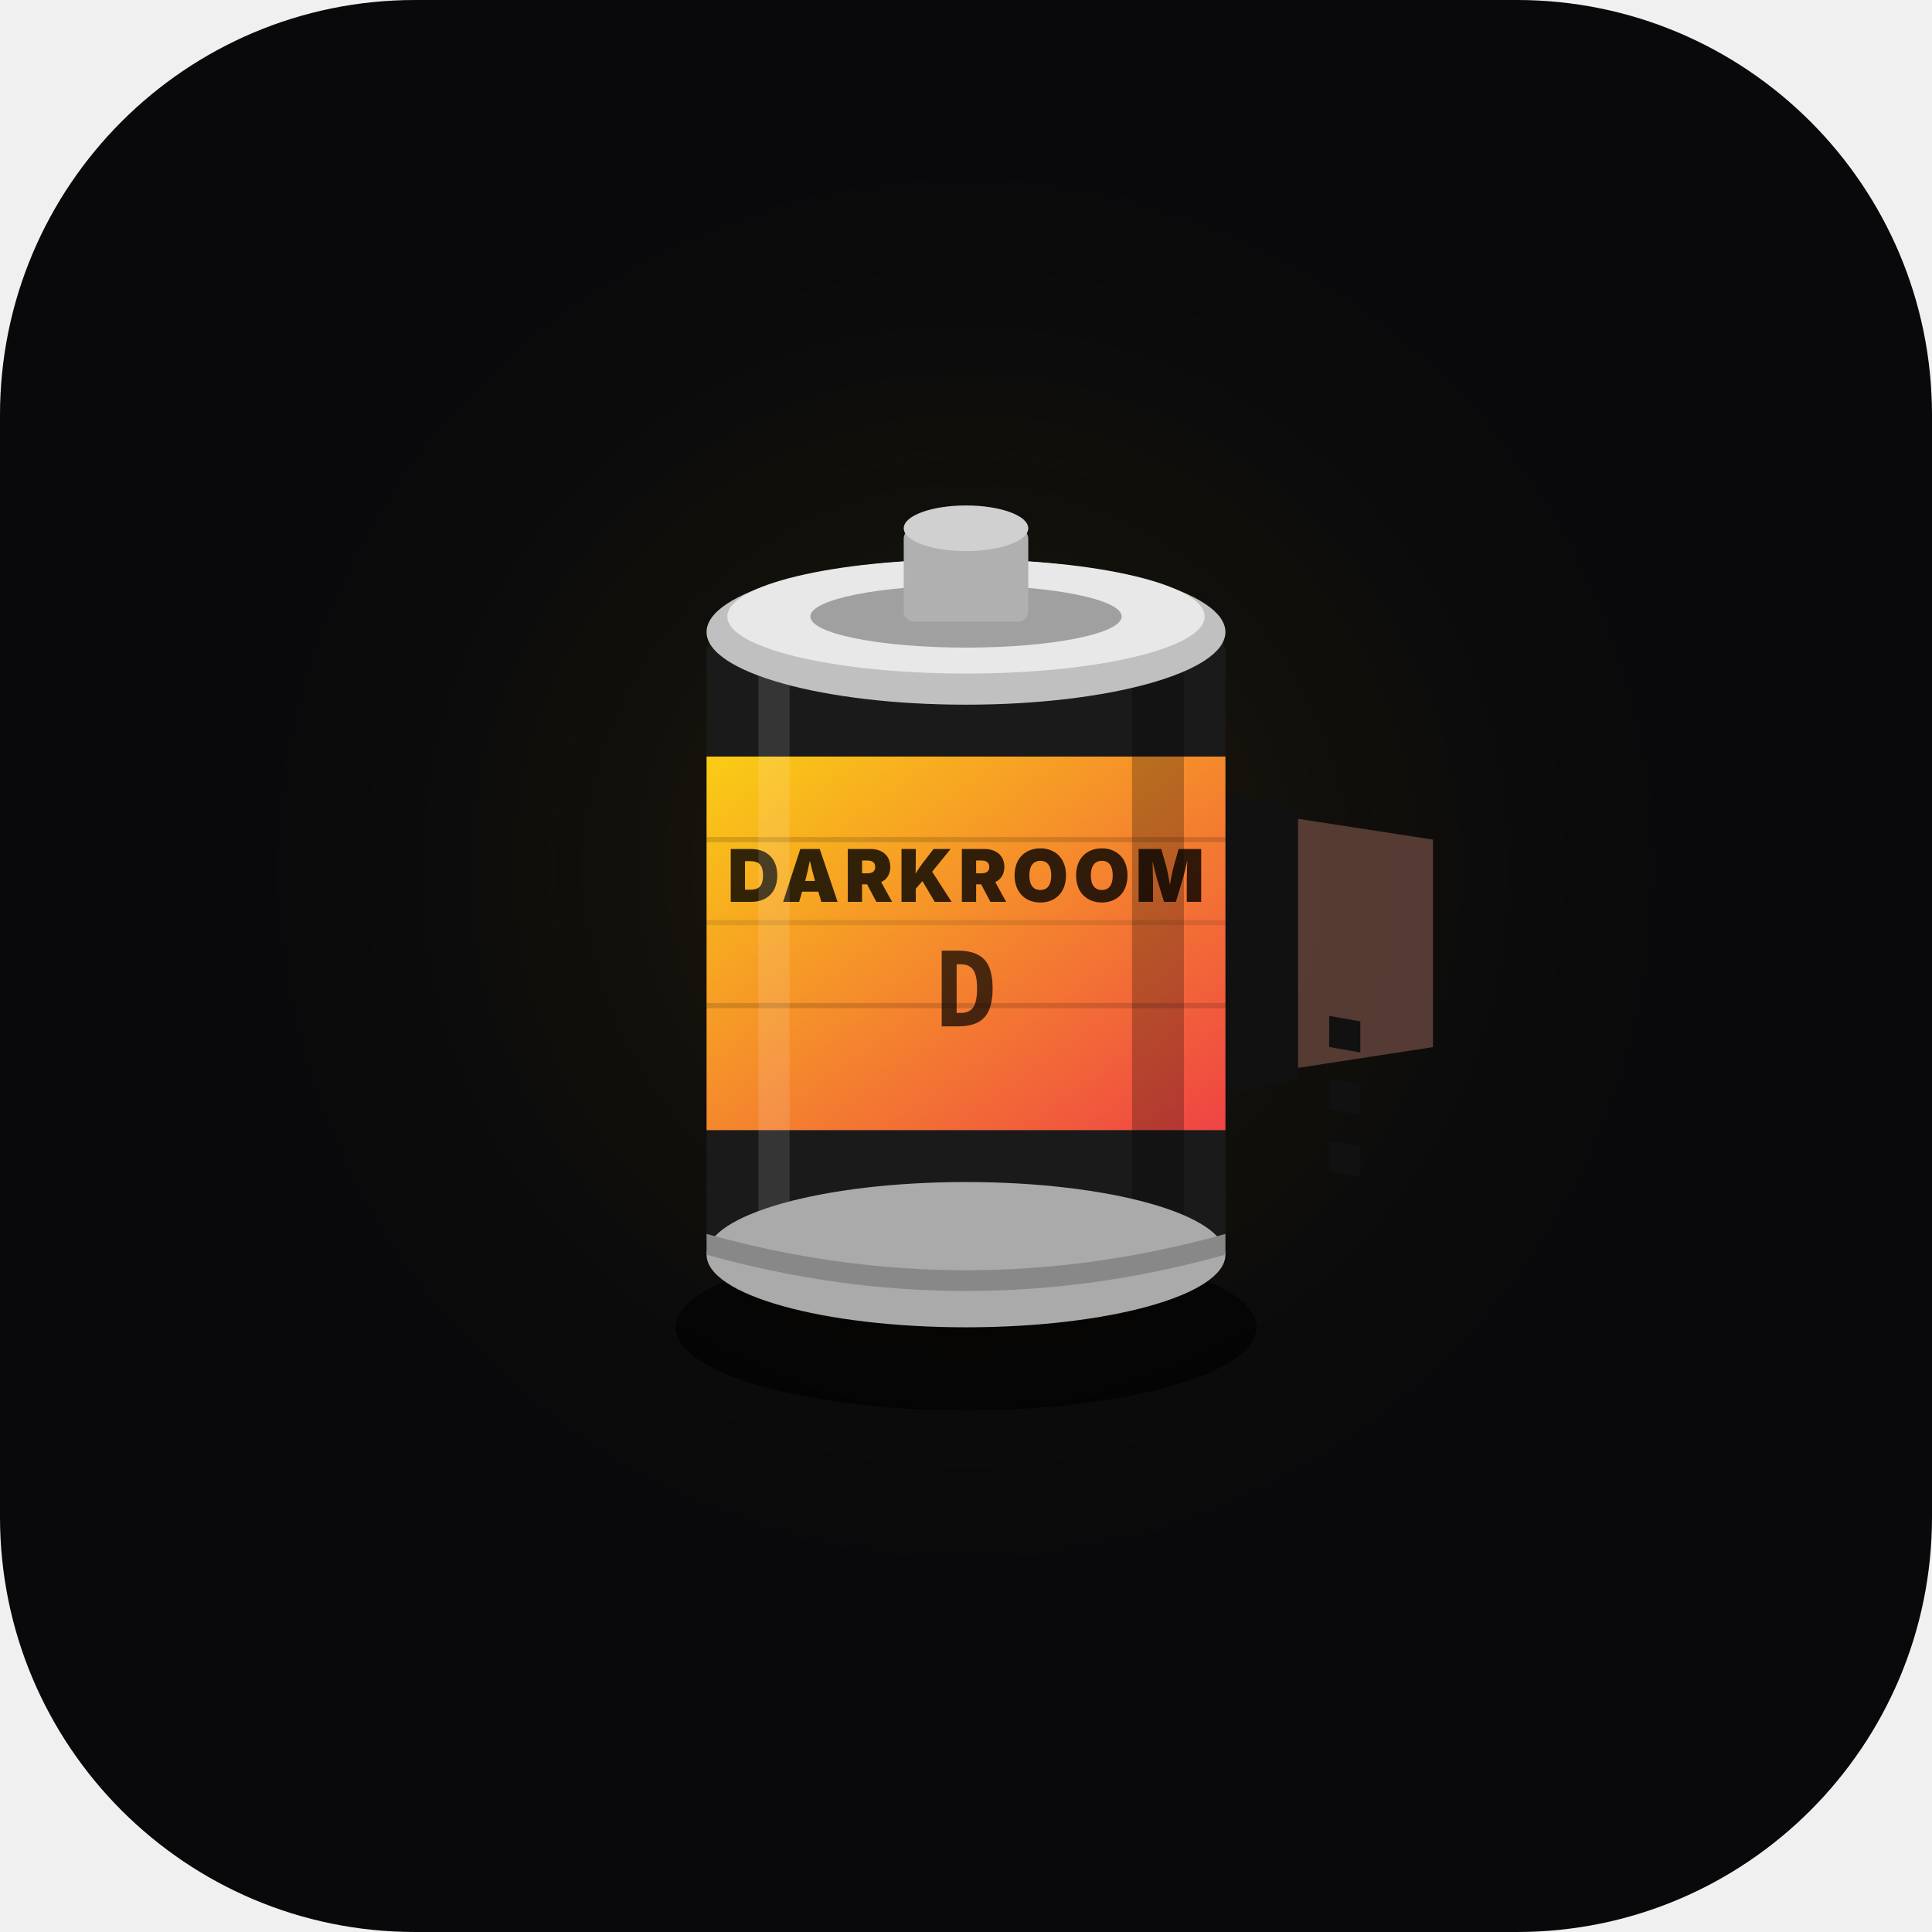
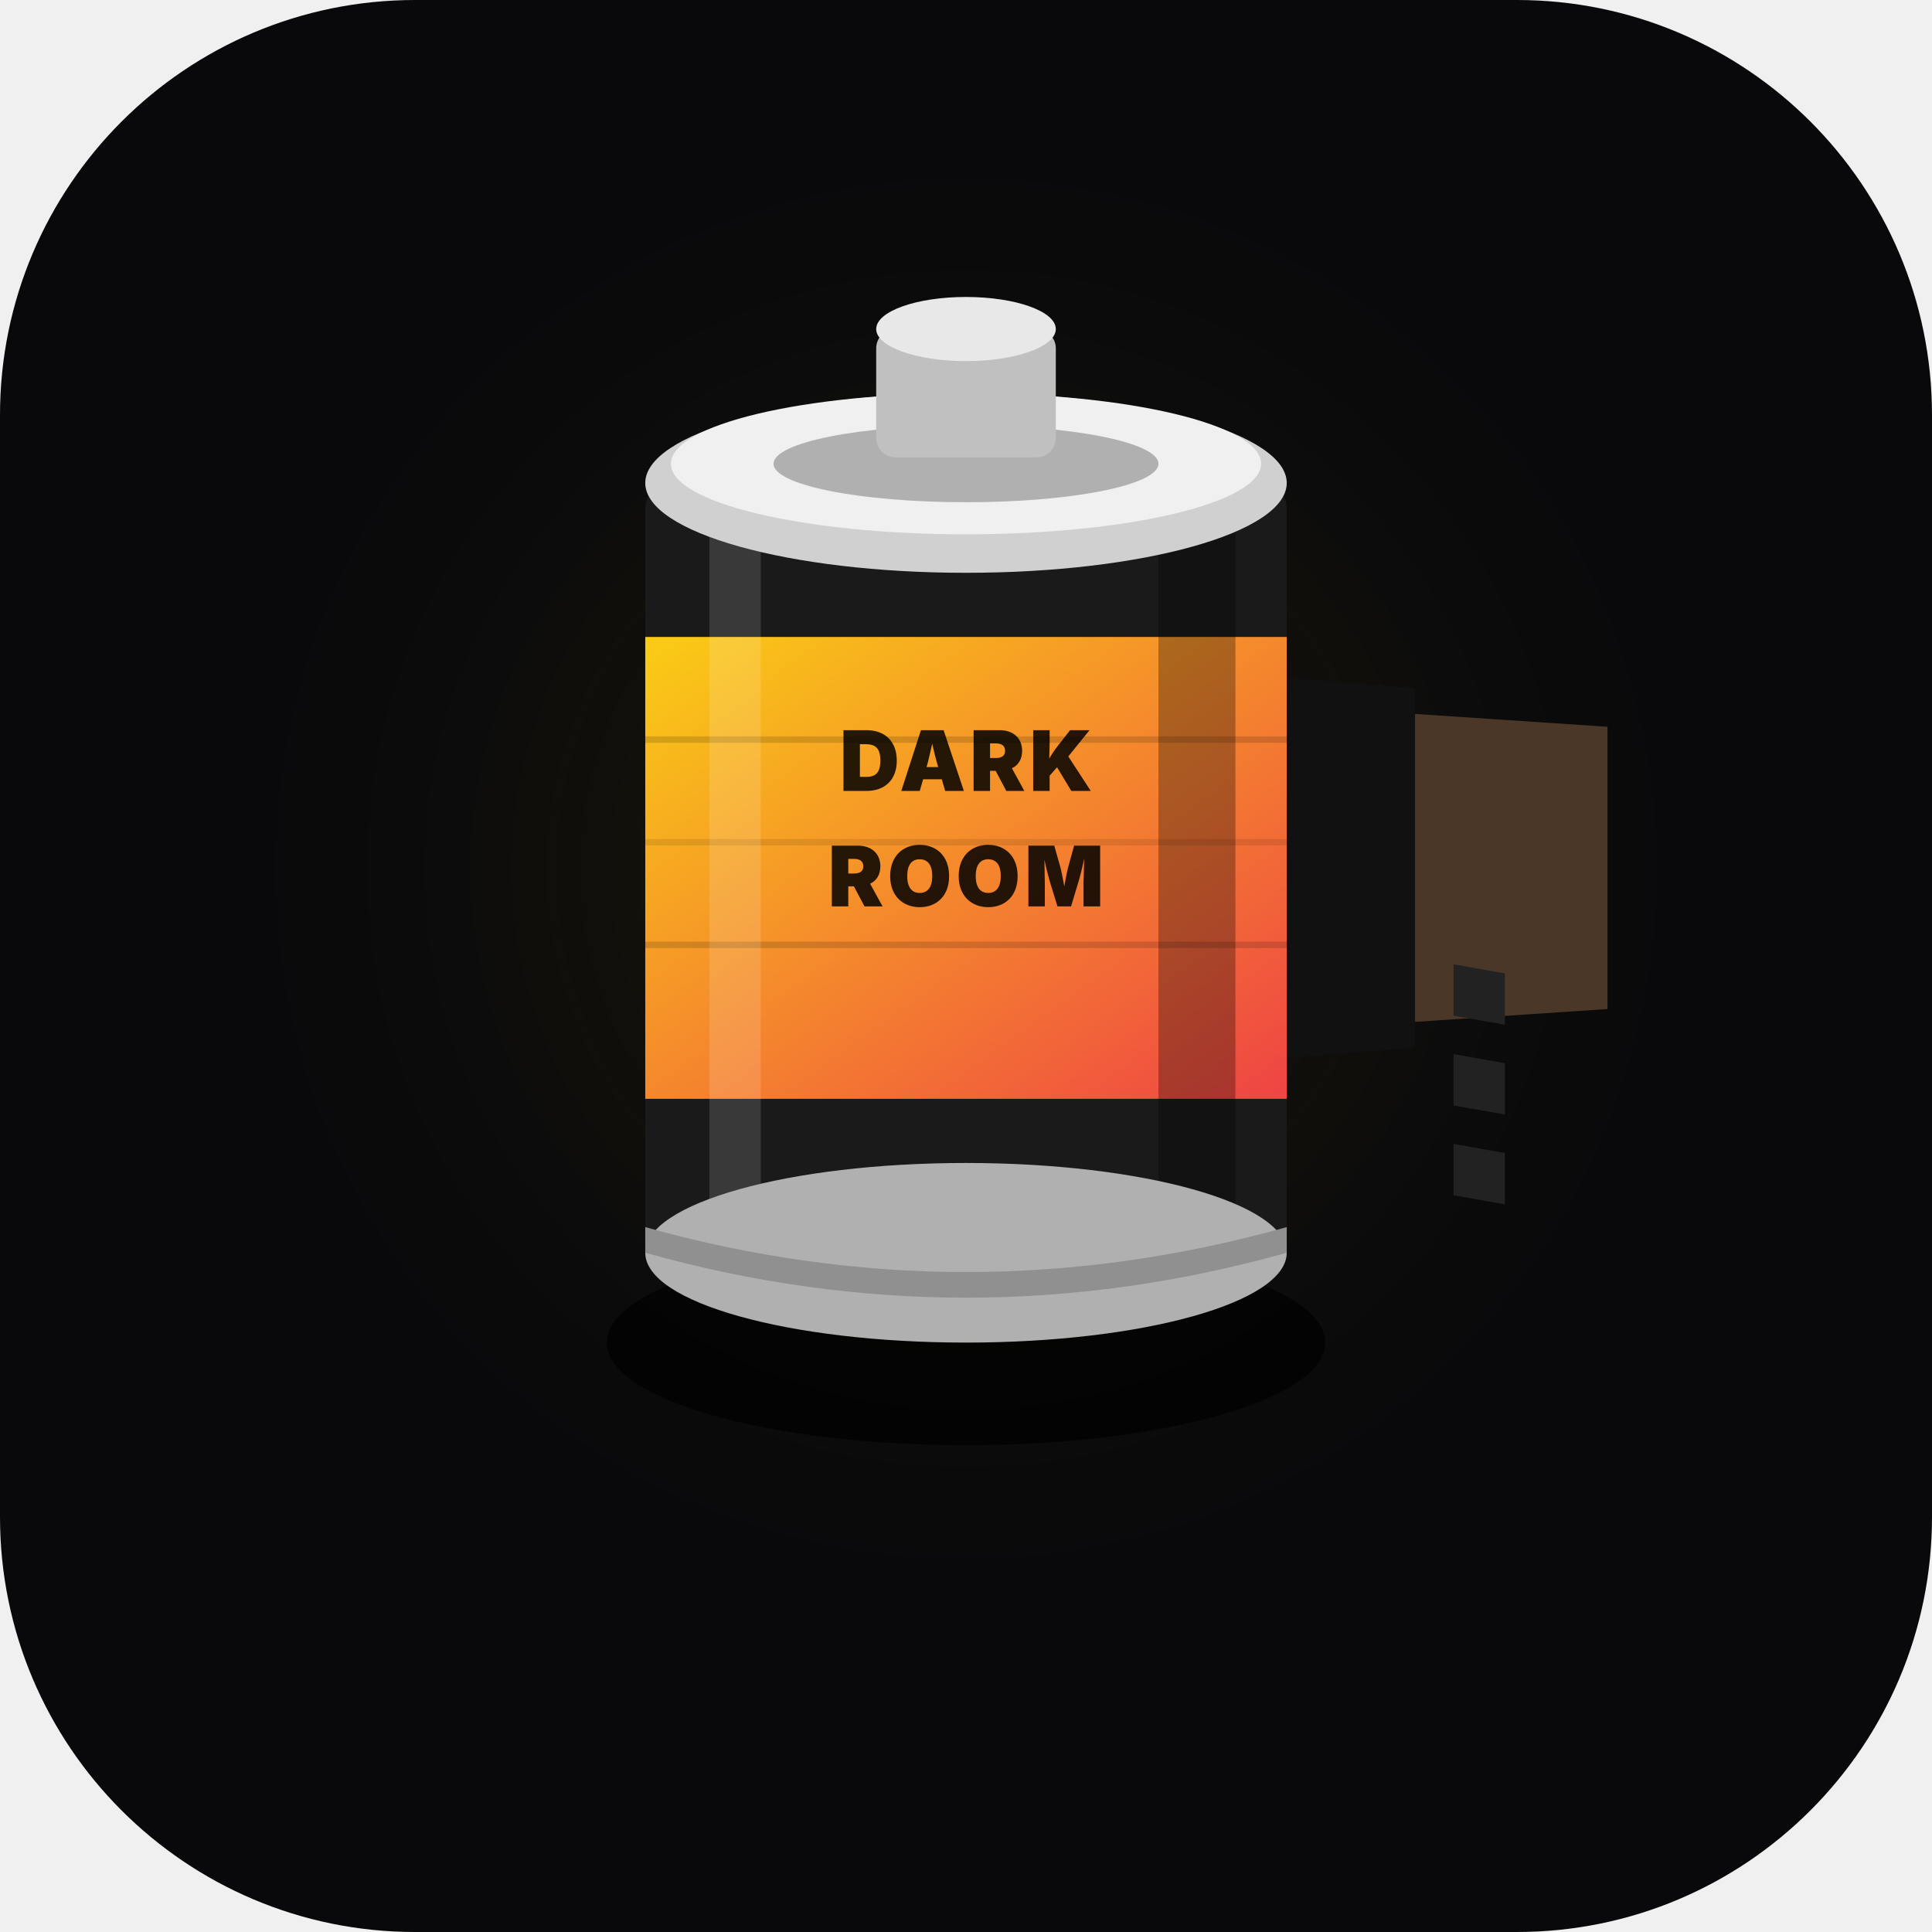
<svg xmlns="http://www.w3.org/2000/svg" viewBox="0 0 1024 1024" fill="none">
  <rect width="1024" height="1024" rx="220" fill="#09090b" />
  <radialGradient id="bg-glow" cx="50%" cy="45%" r="40%">
    <stop offset="0%" stop-color="#facc15" stop-opacity="0.12" />
    <stop offset="100%" stop-color="#09090b" stop-opacity="0" />
  </radialGradient>
  <rect width="1024" height="1024" rx="220" fill="url(#bg-glow)" />
-   <g transform="translate(512,500) scale(5.5) translate(-50,-50)">
-     <ellipse cx="50" cy="87" rx="28" ry="8" fill="rgba(0,0,0,0.6)" />
+   <g transform="translate(512,460) scale(6.8) translate(-50,-50)">
+     <ellipse cx="50" cy="87" rx="28" ry="8" fill="rgba(0,0,0,0.7)" />
    <rect x="25" y="20" width="50" height="60" rx="2" fill="#1a1a1a" />
-     <path d="M73 35 L82 37 L82 63 L73 65 Z" fill="#111" />
-     <path d="M82 38 L95 40 L95 60 L82 62 Z" fill="#5d4037" opacity="0.9" />
-     <rect x="85" y="42" width="3" height="3" fill="#111" transform="skewY(10)" />
-     <rect x="85" y="48" width="3" height="3" fill="#111" transform="skewY(10)" />
-     <rect x="85" y="54" width="3" height="3" fill="#111" transform="skewY(10)" />
+     <path d="M73 35 L85 36 L85 64 L73 65 Z" fill="#111" />
+     <path d="M85 38 L100 39 L100 61 L85 62 Z" fill="#4a3728" opacity="1" />
+     <rect x="88" y="42" width="4" height="4" fill="#222" transform="skewY(10)" />
+     <rect x="88" y="49" width="4" height="4" fill="#222" transform="skewY(10)" />
+     <rect x="88" y="56" width="4" height="4" fill="#222" transform="skewY(10)" />
    <rect x="25" y="32" width="50" height="36" fill="url(#label-grad)" />
    <line x1="25" y1="40" x2="75" y2="40" stroke="rgba(0,0,0,0.15)" stroke-width="0.5" />
    <line x1="25" y1="48" x2="75" y2="48" stroke="rgba(0,0,0,0.1)" stroke-width="0.5" />
    <line x1="25" y1="56" x2="75" y2="56" stroke="rgba(0,0,0,0.15)" stroke-width="0.5" />
-     <text x="50" y="46" font-family="system-ui, -apple-system, 'Helvetica Neue', sans-serif" font-size="7" font-weight="900" fill="#000" text-anchor="middle" letter-spacing="0.5" opacity="0.8">
-       DARKROOM
+     <text x="50" y="44" font-family="system-ui, -apple-system, 'Helvetica Neue', sans-serif" font-size="6.5" font-weight="900" fill="#000" text-anchor="middle" letter-spacing="0.3" opacity="0.85">
+       DARK
    </text>
-     <text x="50" y="58" font-family="'SF Mono', 'Menlo', monospace" font-size="10" font-weight="900" fill="#000" text-anchor="middle" letter-spacing="1" opacity="0.7">
-       D
+     <text x="50" y="53" font-family="system-ui, -apple-system, 'Helvetica Neue', sans-serif" font-size="6.5" font-weight="900" fill="#000" text-anchor="middle" letter-spacing="0.3" opacity="0.85">
+       ROOM
    </text>
-     <rect x="30" y="20" width="3" height="60" fill="white" opacity="0.12" />
-     <rect x="66" y="20" width="5" height="60" fill="black" opacity="0.25" />
-     <ellipse cx="50" cy="20" rx="25" ry="7" fill="#c0c0c0" />
-     <ellipse cx="50" cy="18.5" rx="23" ry="5.5" fill="#e8e8e8" />
-     <ellipse cx="50" cy="18.5" rx="15" ry="3" fill="#a0a0a0" />
-     <rect x="44" y="10" width="12" height="9" rx="1" fill="#b0b0b0" />
-     <ellipse cx="50" cy="10" rx="6" ry="2.2" fill="#d0d0d0" />
-     <ellipse cx="50" cy="80" rx="25" ry="7" fill="#aaa" />
-     <path d="M25 80 Q 50 87 75 80 L 75 78 Q 50 85 25 78 Z" fill="#888" />
+     <rect x="30" y="20" width="4" height="60" fill="white" opacity="0.14" />
+     <rect x="65" y="20" width="6" height="60" fill="black" opacity="0.3" />
+     <ellipse cx="50" cy="20" rx="25" ry="7" fill="#d0d0d0" />
+     <ellipse cx="50" cy="18.5" rx="23" ry="5.5" fill="#f0f0f0" />
+     <ellipse cx="50" cy="18.5" rx="15" ry="3" fill="#b0b0b0" />
+     <rect x="43" y="8" width="14" height="10" rx="1.5" fill="#c0c0c0" />
+     <ellipse cx="50" cy="8" rx="7" ry="2.5" fill="#e8e8e8" />
+     <ellipse cx="50" cy="80" rx="25" ry="7" fill="#b0b0b0" />
+     <path d="M25 80 Q 50 87 75 80 L 75 78 Q 50 85 25 78 Z" fill="#909090" />
  </g>
  <defs>
    <linearGradient id="label-grad" x1="0" y1="0" x2="1" y2="1">
      <stop offset="0%" stop-color="#facc15" />
      <stop offset="100%" stop-color="#ef4444" />
    </linearGradient>
  </defs>
</svg>
